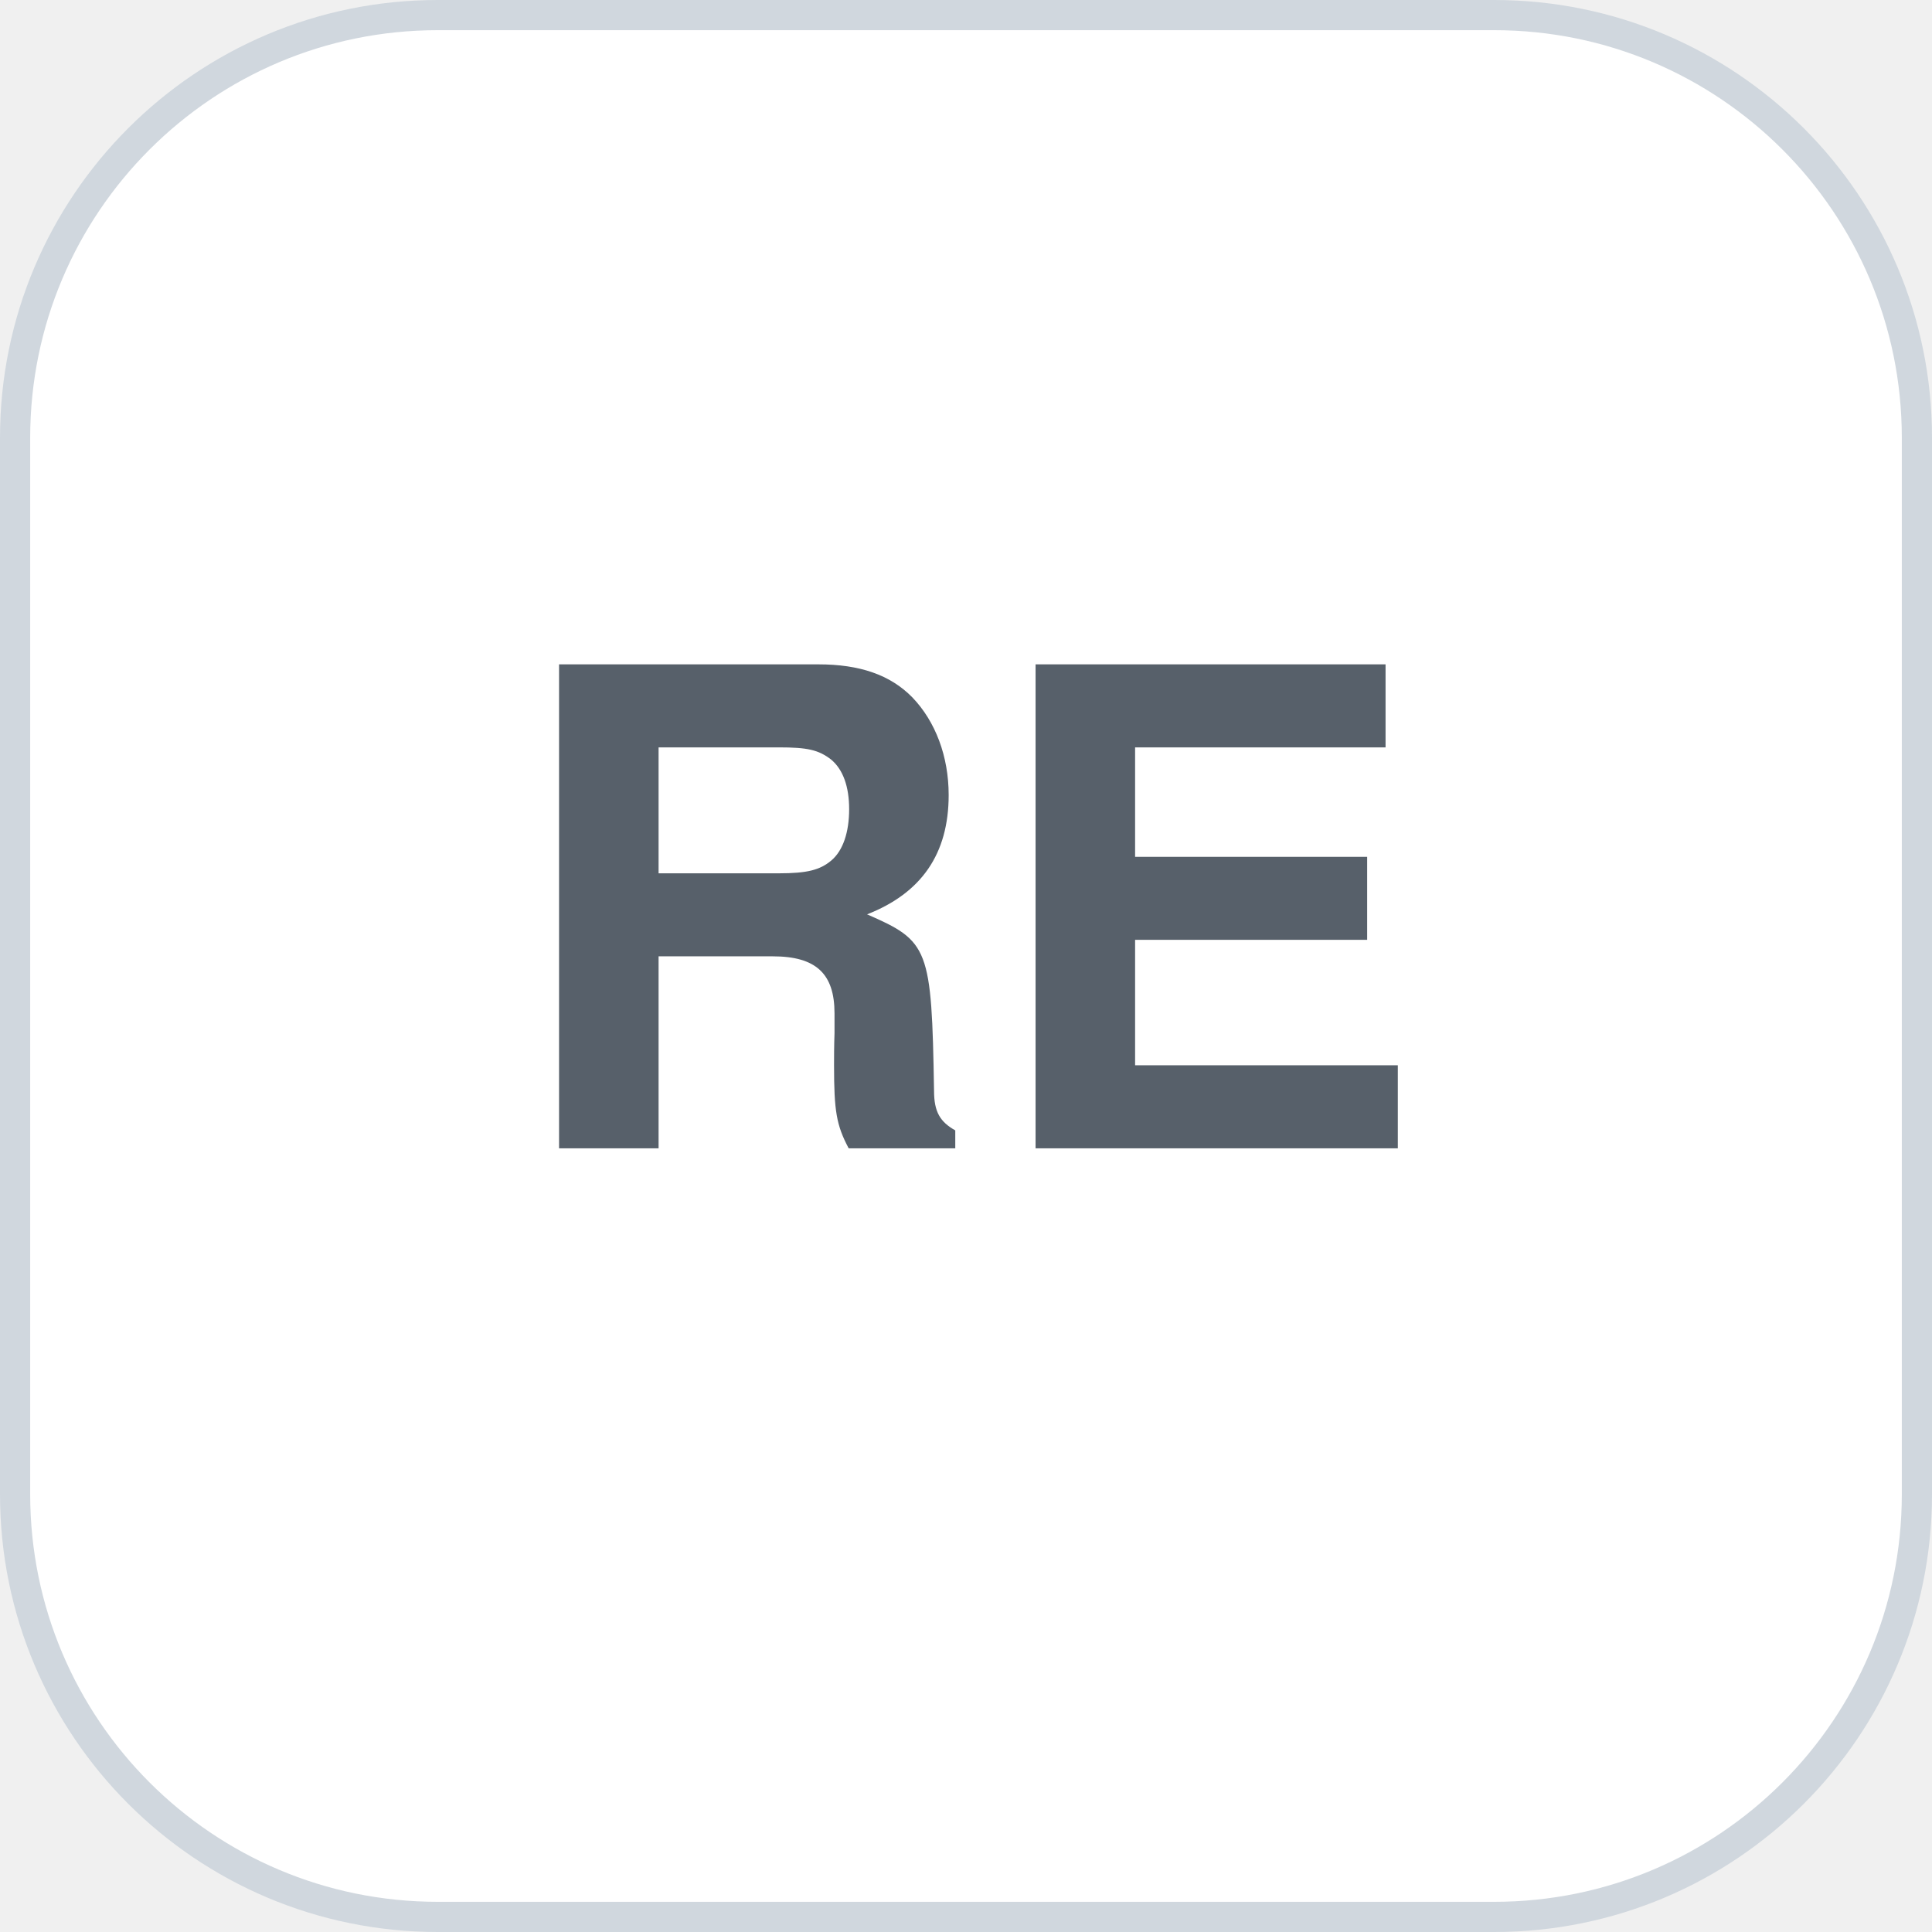
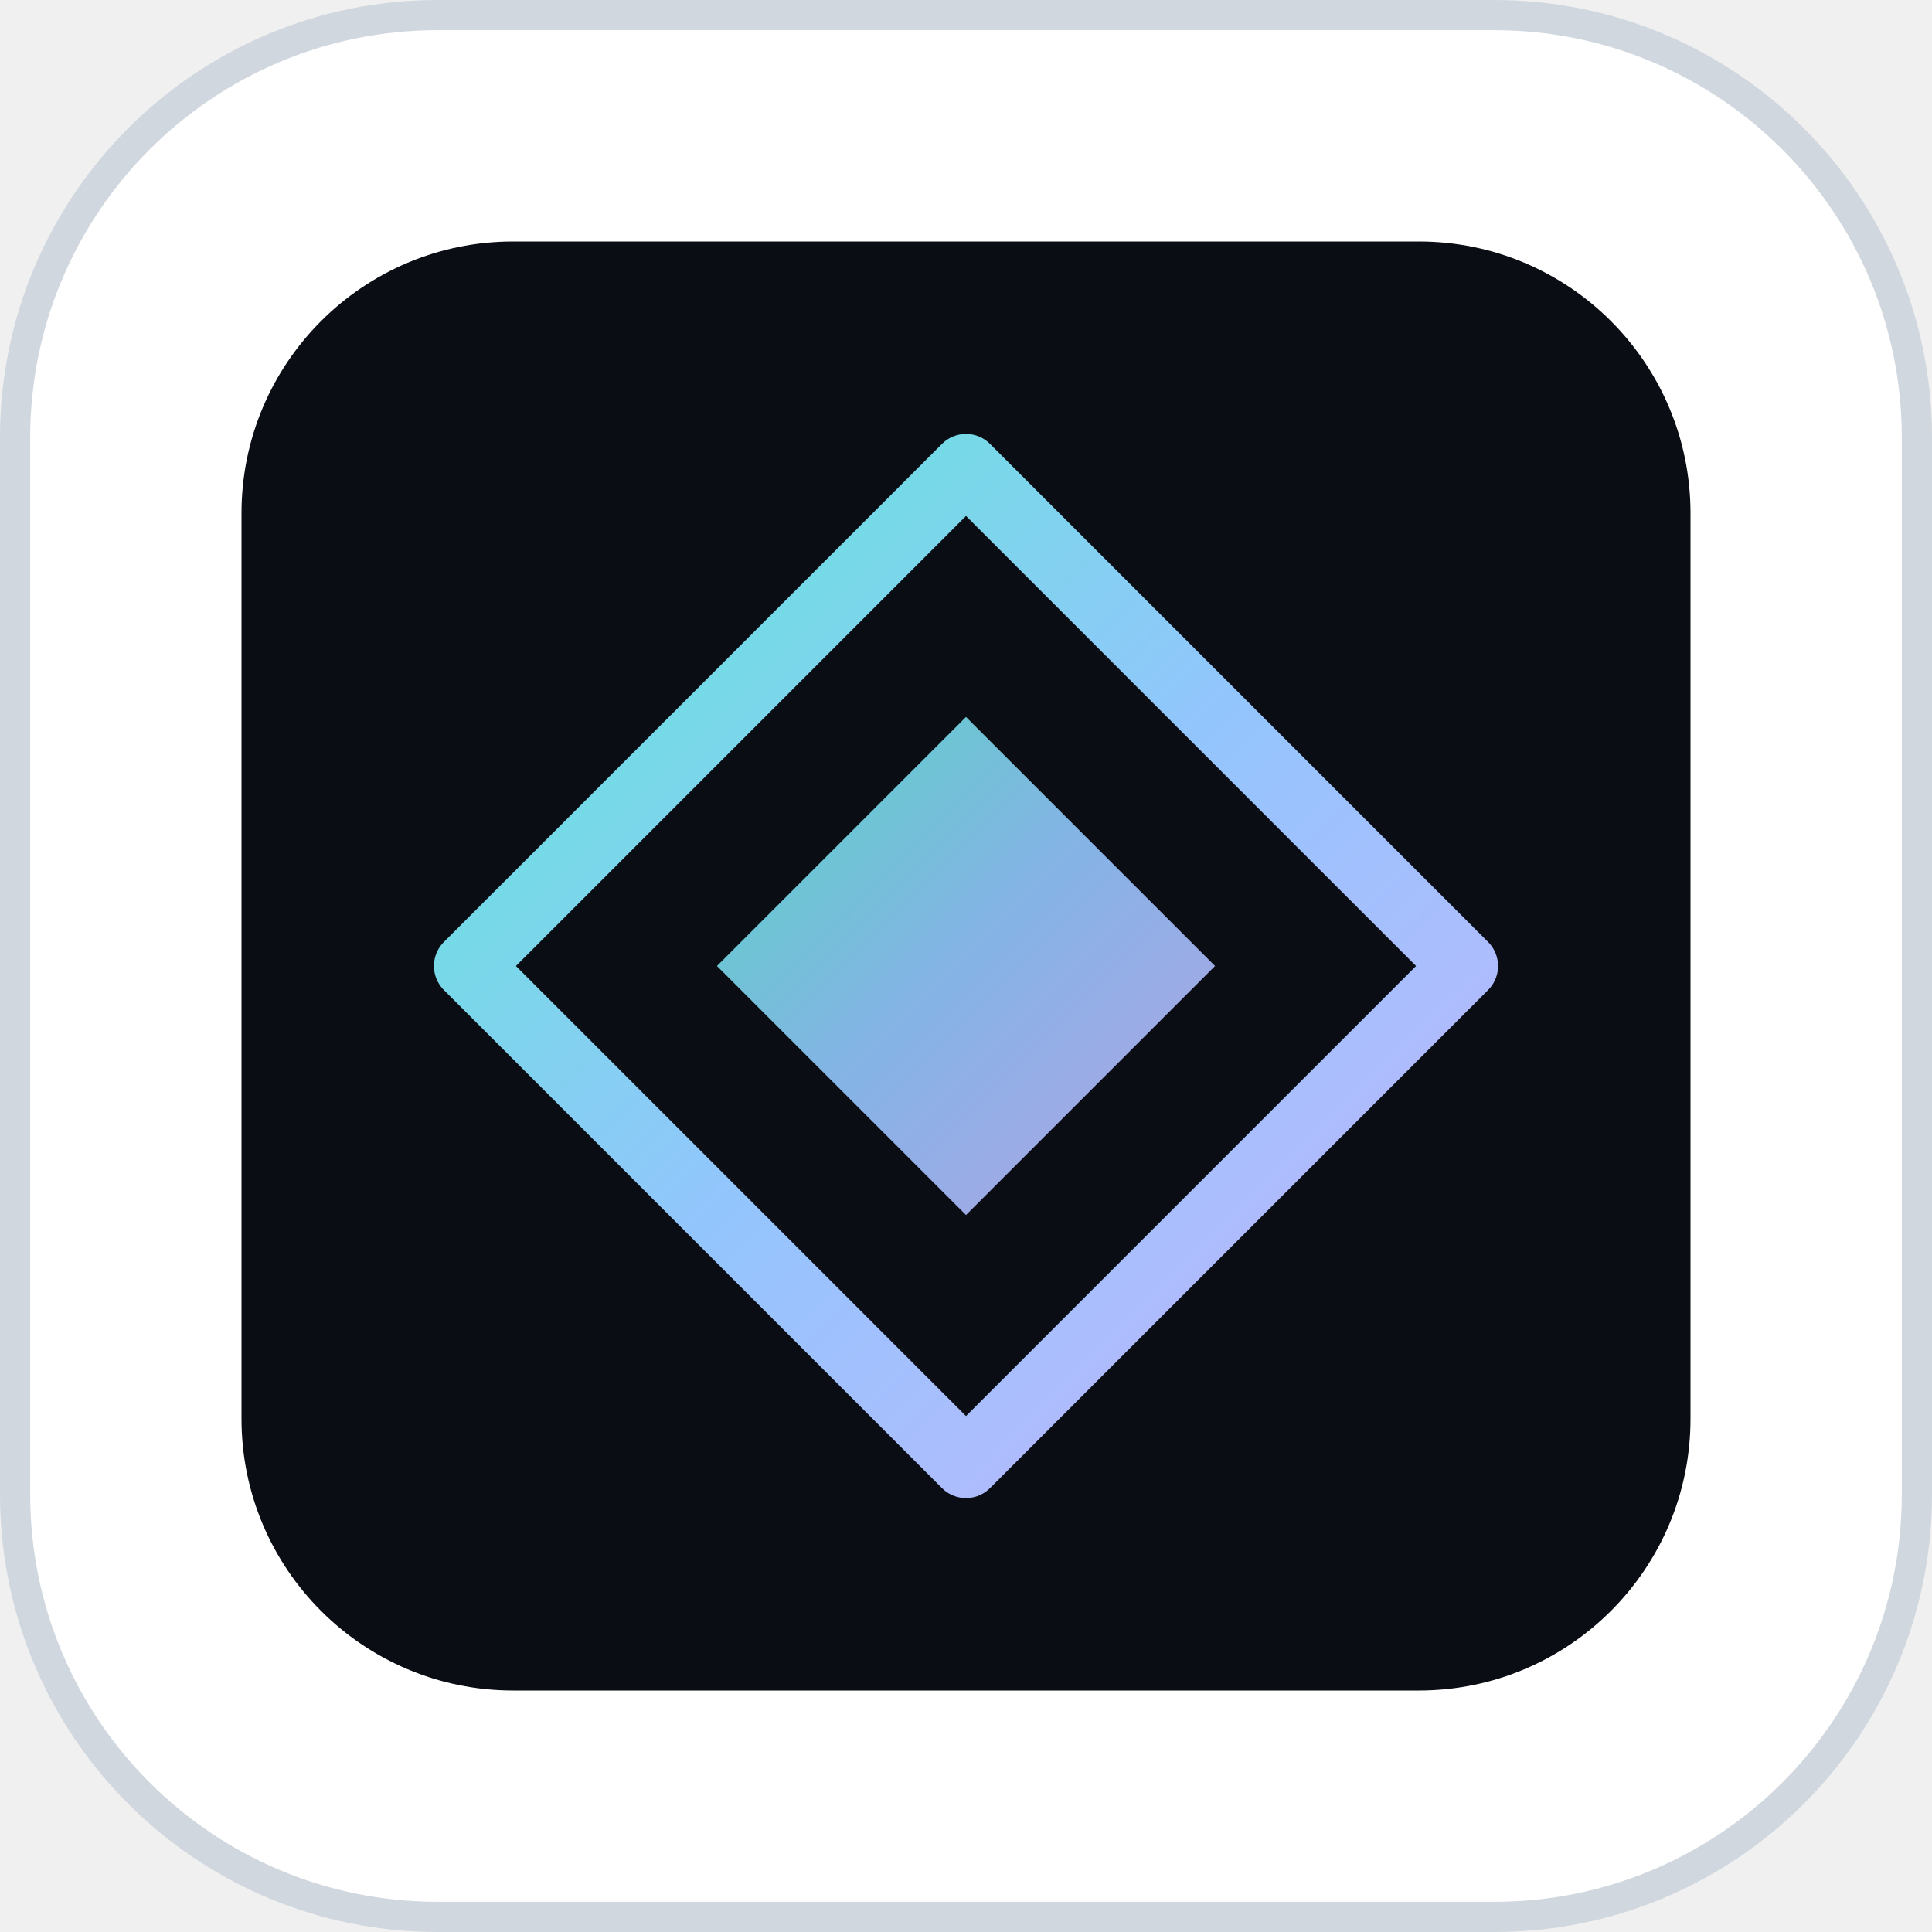
<svg xmlns="http://www.w3.org/2000/svg" width="64" height="64" viewBox="0 0 64 64">
  <rect x="0.5" y="0.5" width="63" height="63" rx="14" fill="#FFFFFF" stroke="#D0D7DE" />
-   <text x="32" y="33" text-anchor="middle" dominant-baseline="central" font-family="-apple-system,BlinkMacSystemFont,Segoe UI,Helvetica,Arial,sans-serif" font-size="22" font-weight="600" fill="#57606A">RE</text>
+   <svg x="8" y="8" width="48" height="48" viewBox="0 0 64 64" fill="#1F2328">
+     <defs>
+       <linearGradient id="g" x1="0%" y1="0%" x2="100%" y2="100%">
+         <stop offset="0%" stop-color="#5eead4" />
+         <stop offset="50%" stop-color="#93c5fd" />
+         <stop offset="100%" stop-color="#c4b5fd" />
+       </linearGradient>
+     </defs>
+     <rect width="64" height="64" rx="12" fill="#0a0d14" />
+     <path d="M 32,10 L 54,32 L 32,54 L 10,32 Z" fill="none" stroke="url(#g)" stroke-width="3" stroke-linejoin="round" />
+     <path d="M 32,21 L 43,32 L 32,43 L 21,32 Z" fill="url(#g)" opacity="0.9" />
+   </svg>
</svg>
